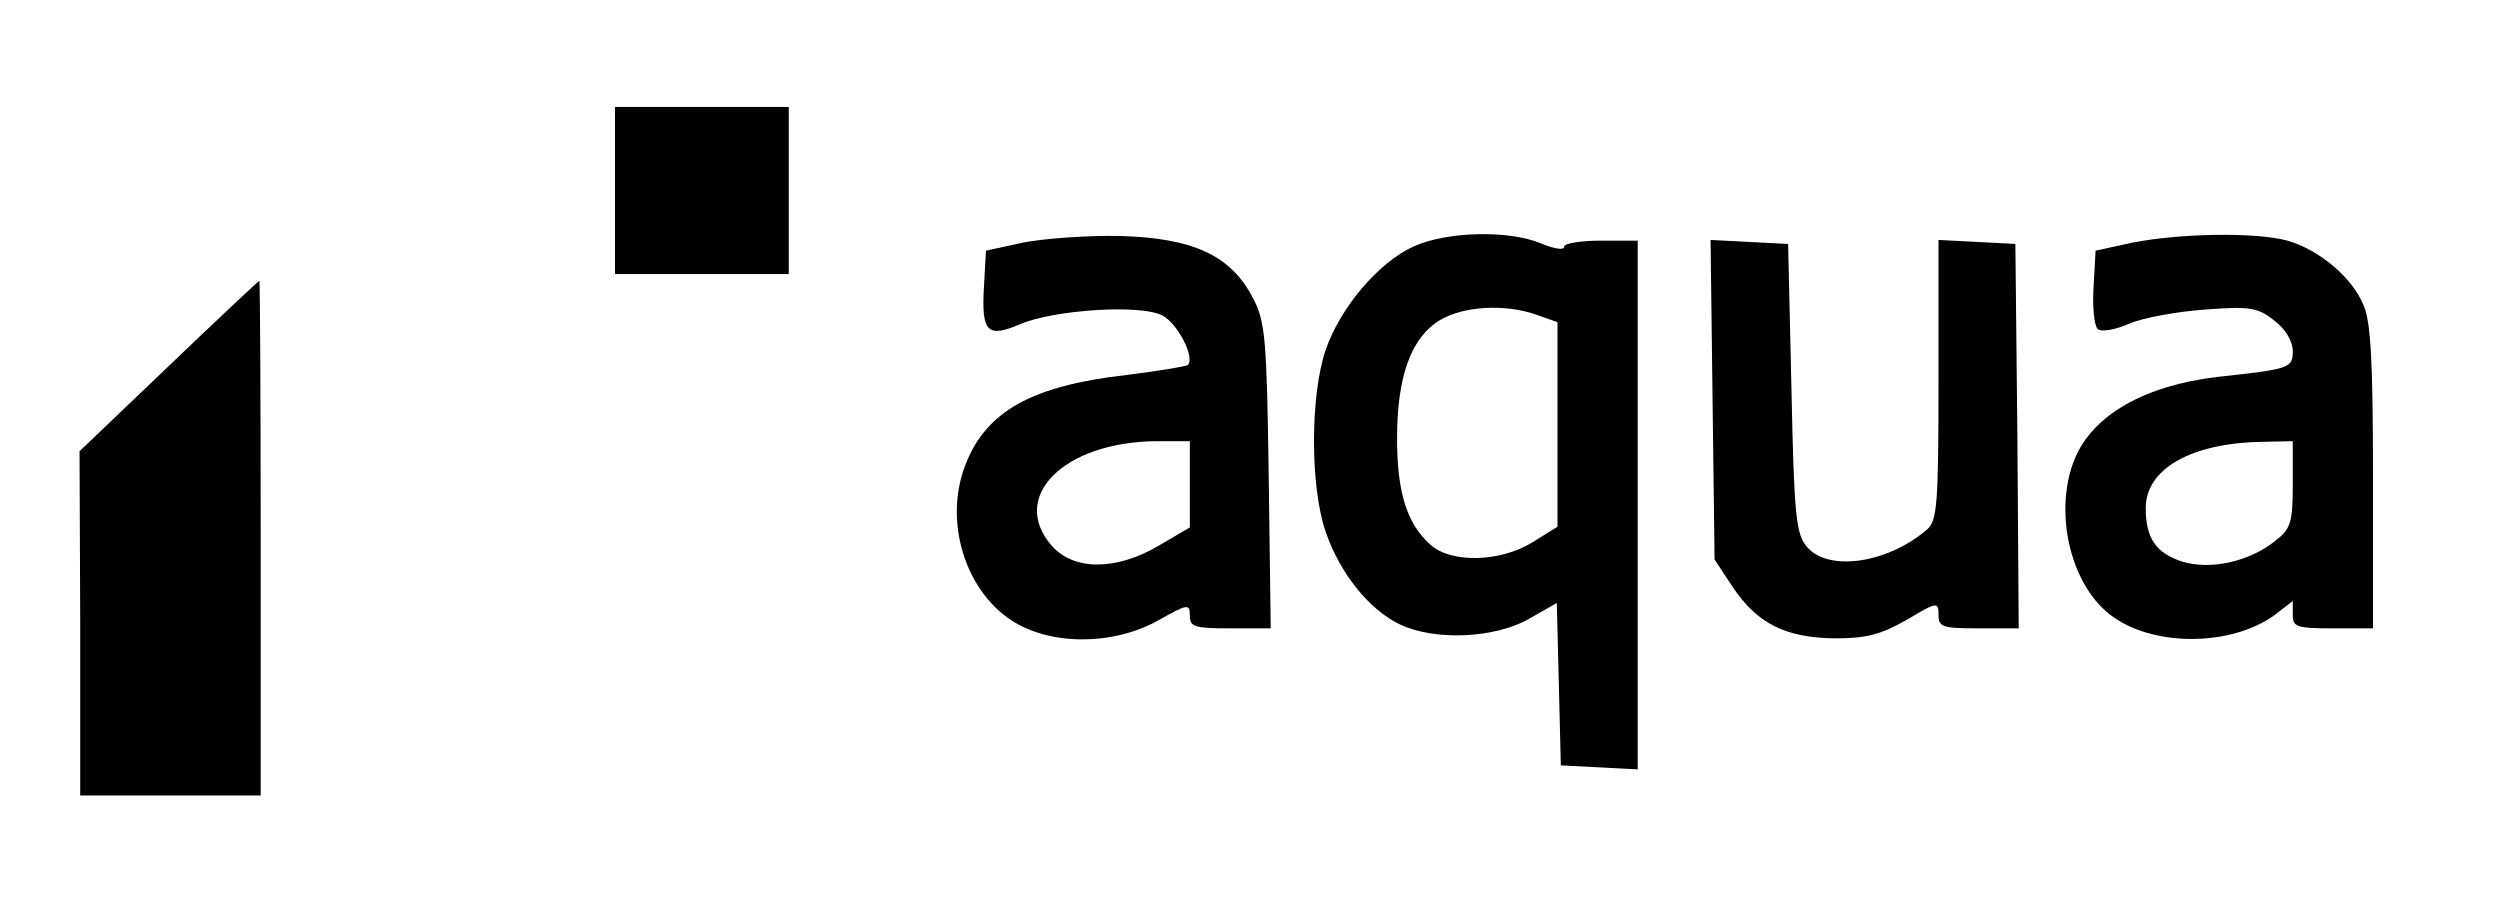
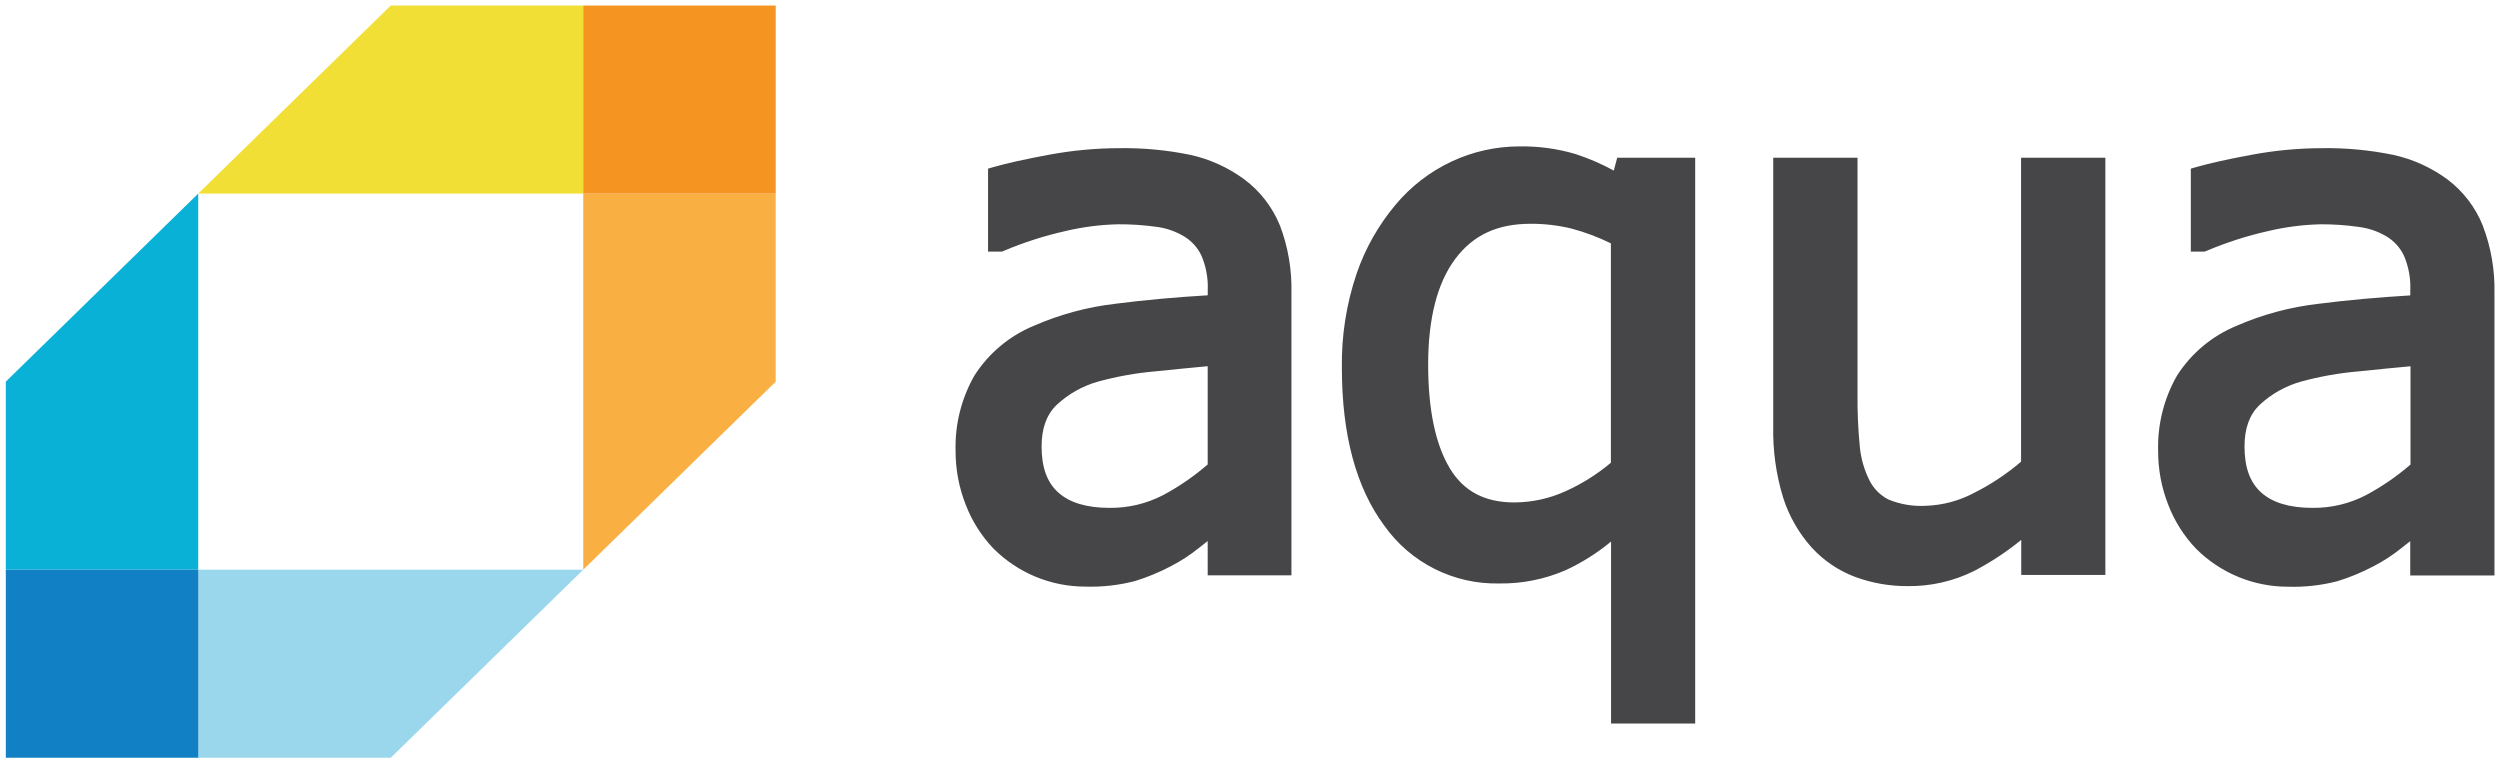
- <svg xmlns="http://www.w3.org/2000/svg" version="1.0" width="374pt" height="135pt" viewBox="0 0 374 135" preserveAspectRatio="xMidYMid meet">
-   <g transform="translate(0,135) scale(0.1,-0.1)" fill="#000000" stroke="none">
-     <path d="M920 1065 l0 -125 130 0 130 0 0 125 0 125 -130 0 -130 0 0 -125z" />
-     <path d="M1530 987 l-55 -12 -3 -54 c-4 -68 5 -77 54 -56 52 22 181 30 213 13 23 -12 49 -63 38 -74 -2 -2 -44 -9 -92 -15 -141 -16 -210 -54 -241 -135 -32 -83 -1 -186 69 -232 58 -38 152 -38 220 0 44 25 47 25 47 7 0 -17 7 -19 61 -19 l60 0 -3 228 c-3 207 -5 231 -24 267 -33 63 -89 89 -199 92 -49 1 -115 -4 -145 -10z m250 -362 l0 -64 -46 -27 c-64 -38 -128 -38 -161 0 -63 73 18 154 155 156 l52 0 0 -65z" />
-     <path d="M2114 981 c-52 -24 -109 -91 -131 -155 -23 -68 -23 -204 0 -271 21 -62 65 -117 111 -139 52 -25 142 -21 193 8 l42 24 3 -121 3 -122 58 -3 57 -3 0 396 0 395 -55 0 c-30 0 -55 -4 -55 -9 0 -6 -16 -3 -35 5 -48 20 -141 18 -191 -5z m185 -102 l31 -11 0 -153 0 -153 -37 -23 c-48 -30 -122 -32 -153 -4 -35 31 -50 78 -50 159 0 93 21 151 64 177 35 21 97 25 145 8z" />
-     <path d="M3190 987 l-55 -12 -3 -54 c-2 -30 1 -58 6 -63 5 -5 25 -2 48 8 21 9 72 18 114 21 66 5 78 3 103 -17 16 -12 27 -31 27 -45 0 -26 -4 -27 -114 -39 -108 -13 -185 -57 -212 -122 -32 -77 -8 -186 52 -233 62 -49 181 -49 247 -1 l27 21 0 -21 c0 -18 6 -20 60 -20 l60 0 0 225 c0 168 -3 234 -14 258 -17 42 -66 83 -114 97 -48 13 -161 11 -232 -3z m240 -361 c0 -58 -3 -67 -26 -85 -40 -32 -98 -44 -140 -31 -39 13 -54 35 -54 80 0 58 67 97 173 99 l47 1 0 -64z" />
-     <path d="M2562 752 l3 -239 27 -41 c37 -55 79 -76 153 -77 48 0 69 6 108 28 45 27 47 27 47 7 0 -18 6 -20 60 -20 l60 0 -2 288 -3 287 -57 3 -58 3 0 -209 c0 -186 -2 -211 -17 -224 -58 -50 -146 -64 -179 -27 -17 19 -20 43 -24 238 l-5 216 -58 3 -58 3 3 -239z" />
-     <path d="M252 802 l-133 -127 1 -257 0 -258 135 0 135 0 0 385 c0 212 -1 385 -2 385 -2 -1 -63 -58 -136 -128z" />
-   </g>
+ <svg xmlns="http://www.w3.org/2000/svg" id="_02" data-name="02" viewBox="0 0 452 138">
+   <defs>
+     <style>.cls-1{fill:#f1df36;}.cls-2{fill:#faaf42;}.cls-3{fill:#9ad7ec;}.cls-4{fill:#08b1d5;}.cls-5{fill:#f69421;}.cls-6{fill:#1180c4;}.cls-7{fill:#464547;}</style>
+   </defs>
+   <polygon class="cls-1" points="70.65 1 35.84 35 105.45 35 105.45 1 70.65 1" />
+   <polygon class="cls-2" points="105.45 103 140.25 69 140.25 35 105.45 35 105.45 103" />
+   <polygon class="cls-3" points="35.84 103 35.84 137 70.65 137 105.45 103 35.84 103" />
+   <polygon class="cls-4" points="1.05 69 1.05 103 35.84 103 35.84 35 1.05 69" />
+   <rect class="cls-5" x="105.45" y="1" width="34.8" height="34" />
+   <rect class="cls-6" x="1.05" y="103" width="34.8" height="34" />
+   <path class="cls-7" d="M225,32.45A25.86,25.86,0,0,0,215.22,28a59.53,59.53,0,0,0-12.93-1.21A70,70,0,0,0,189.54,28c-4.24.79-7.54,1.52-9.82,2.18l-1.08.31v15h2.52l0.28-.12a65.57,65.57,0,0,1,11.17-3.59,45.5,45.5,0,0,1,9.61-1.23A47.4,47.4,0,0,1,209,41a12.9,12.9,0,0,1,5.15,1.78,8.09,8.09,0,0,1,3.07,3.44,14.35,14.35,0,0,1,1.14,6.25v0.92c-5.91.35-11.49,0.86-16.62,1.52a51.69,51.69,0,0,0-14.84,4,23.27,23.27,0,0,0-10.73,9,26,26,0,0,0-3.4,13.6,26.31,26.31,0,0,0,1.86,9.81,23.78,23.78,0,0,0,5,7.87,23.46,23.46,0,0,0,16.65,6.87,31.87,31.87,0,0,0,8.91-1,38,38,0,0,0,6.5-2.69,29.78,29.78,0,0,0,5.1-3.32l1.56-1.23v6.2h15.14V52.94a32.05,32.05,0,0,0-2.06-12.13A19.67,19.67,0,0,0,225,32.45ZM218.32,84a44,44,0,0,1-8,5.5,20.44,20.44,0,0,1-9.75,2.32c-4.1,0-7.21-.94-9.25-2.79s-3-4.56-3-8.3c0-3.29.89-5.75,2.73-7.53A18.22,18.22,0,0,1,198.5,69,58.31,58.31,0,0,1,209,67.13c3.59-.37,6.72-0.68,9.35-0.92V84Zm73.45-53.16a40.8,40.8,0,0,0-6.95-3,33.78,33.78,0,0,0-10.13-1.37,28.89,28.89,0,0,0-12.26,2.74A29.53,29.53,0,0,0,252.33,37a39,39,0,0,0-7.07,12.52,50.69,50.69,0,0,0-2.65,17c0,12.05,2.57,21.63,7.63,28.46a24.78,24.78,0,0,0,20.88,10.51A29.1,29.1,0,0,0,283,103.12a37.47,37.47,0,0,0,8.28-5.21v32.91h15.21V28.52h-14.1Zm-0.52,52.82a35,35,0,0,1-8.08,5.1,22.6,22.6,0,0,1-9.38,2.08c-5.33,0-9.14-2-11.64-6.13-2.61-4.31-3.94-10.63-3.94-18.8,0-8.33,1.65-14.76,4.9-19.1s7.64-6.35,13.61-6.35a30.68,30.68,0,0,1,7.43.87A39.15,39.15,0,0,1,291.25,44V83.69Zm74.16-.19A42.28,42.28,0,0,1,357,89.07a20,20,0,0,1-8.88,2.38,15.39,15.39,0,0,1-6.69-1.14A7.82,7.82,0,0,1,338,86.86a17.3,17.3,0,0,1-1.75-6.13,88,88,0,0,1-.41-9.41V28.52H320.6V77.1A41.14,41.14,0,0,0,322.4,90a24.82,24.82,0,0,0,5.16,9,20.29,20.29,0,0,0,7.89,5.32,27,27,0,0,0,9.45,1.65,26.25,26.25,0,0,0,12-2.73,50.21,50.21,0,0,0,8.54-5.63v6.34h15.21V28.52H365.41v55Zm83.48-42.68a19.67,19.67,0,0,0-6.4-8.36A25.86,25.86,0,0,0,432.7,28a59.53,59.53,0,0,0-12.93-1.21A70,70,0,0,0,407,28c-4.24.79-7.54,1.52-9.82,2.18l-1.08.31v15h2.52l0.28-.12a65.57,65.57,0,0,1,11.17-3.59,45.5,45.5,0,0,1,9.61-1.23,47.4,47.4,0,0,1,6.74.47,12.9,12.9,0,0,1,5.15,1.78,8.09,8.09,0,0,1,3.07,3.44,14.35,14.35,0,0,1,1.14,6.25v0.92c-5.91.35-11.49,0.86-16.62,1.52a51.69,51.69,0,0,0-14.84,4,23.27,23.27,0,0,0-10.73,9,26,26,0,0,0-3.4,13.6,26.31,26.31,0,0,0,1.86,9.81,23.78,23.78,0,0,0,5,7.87,23.46,23.46,0,0,0,16.65,6.87,31.87,31.87,0,0,0,8.91-1,38,38,0,0,0,6.5-2.69,29.78,29.78,0,0,0,5.1-3.32l1.56-1.23v6.2H451V52.94A32.05,32.05,0,0,0,448.89,40.81ZM435.81,84a44,44,0,0,1-8,5.5,20.44,20.44,0,0,1-9.75,2.32c-4.1,0-7.21-.94-9.25-2.79s-3-4.56-3-8.3c0-3.29.89-5.75,2.73-7.53A18.22,18.22,0,0,1,416,69a58.31,58.31,0,0,1,10.47-1.86c3.59-.37,6.72-0.68,9.35-0.92V84Z" />
</svg>
